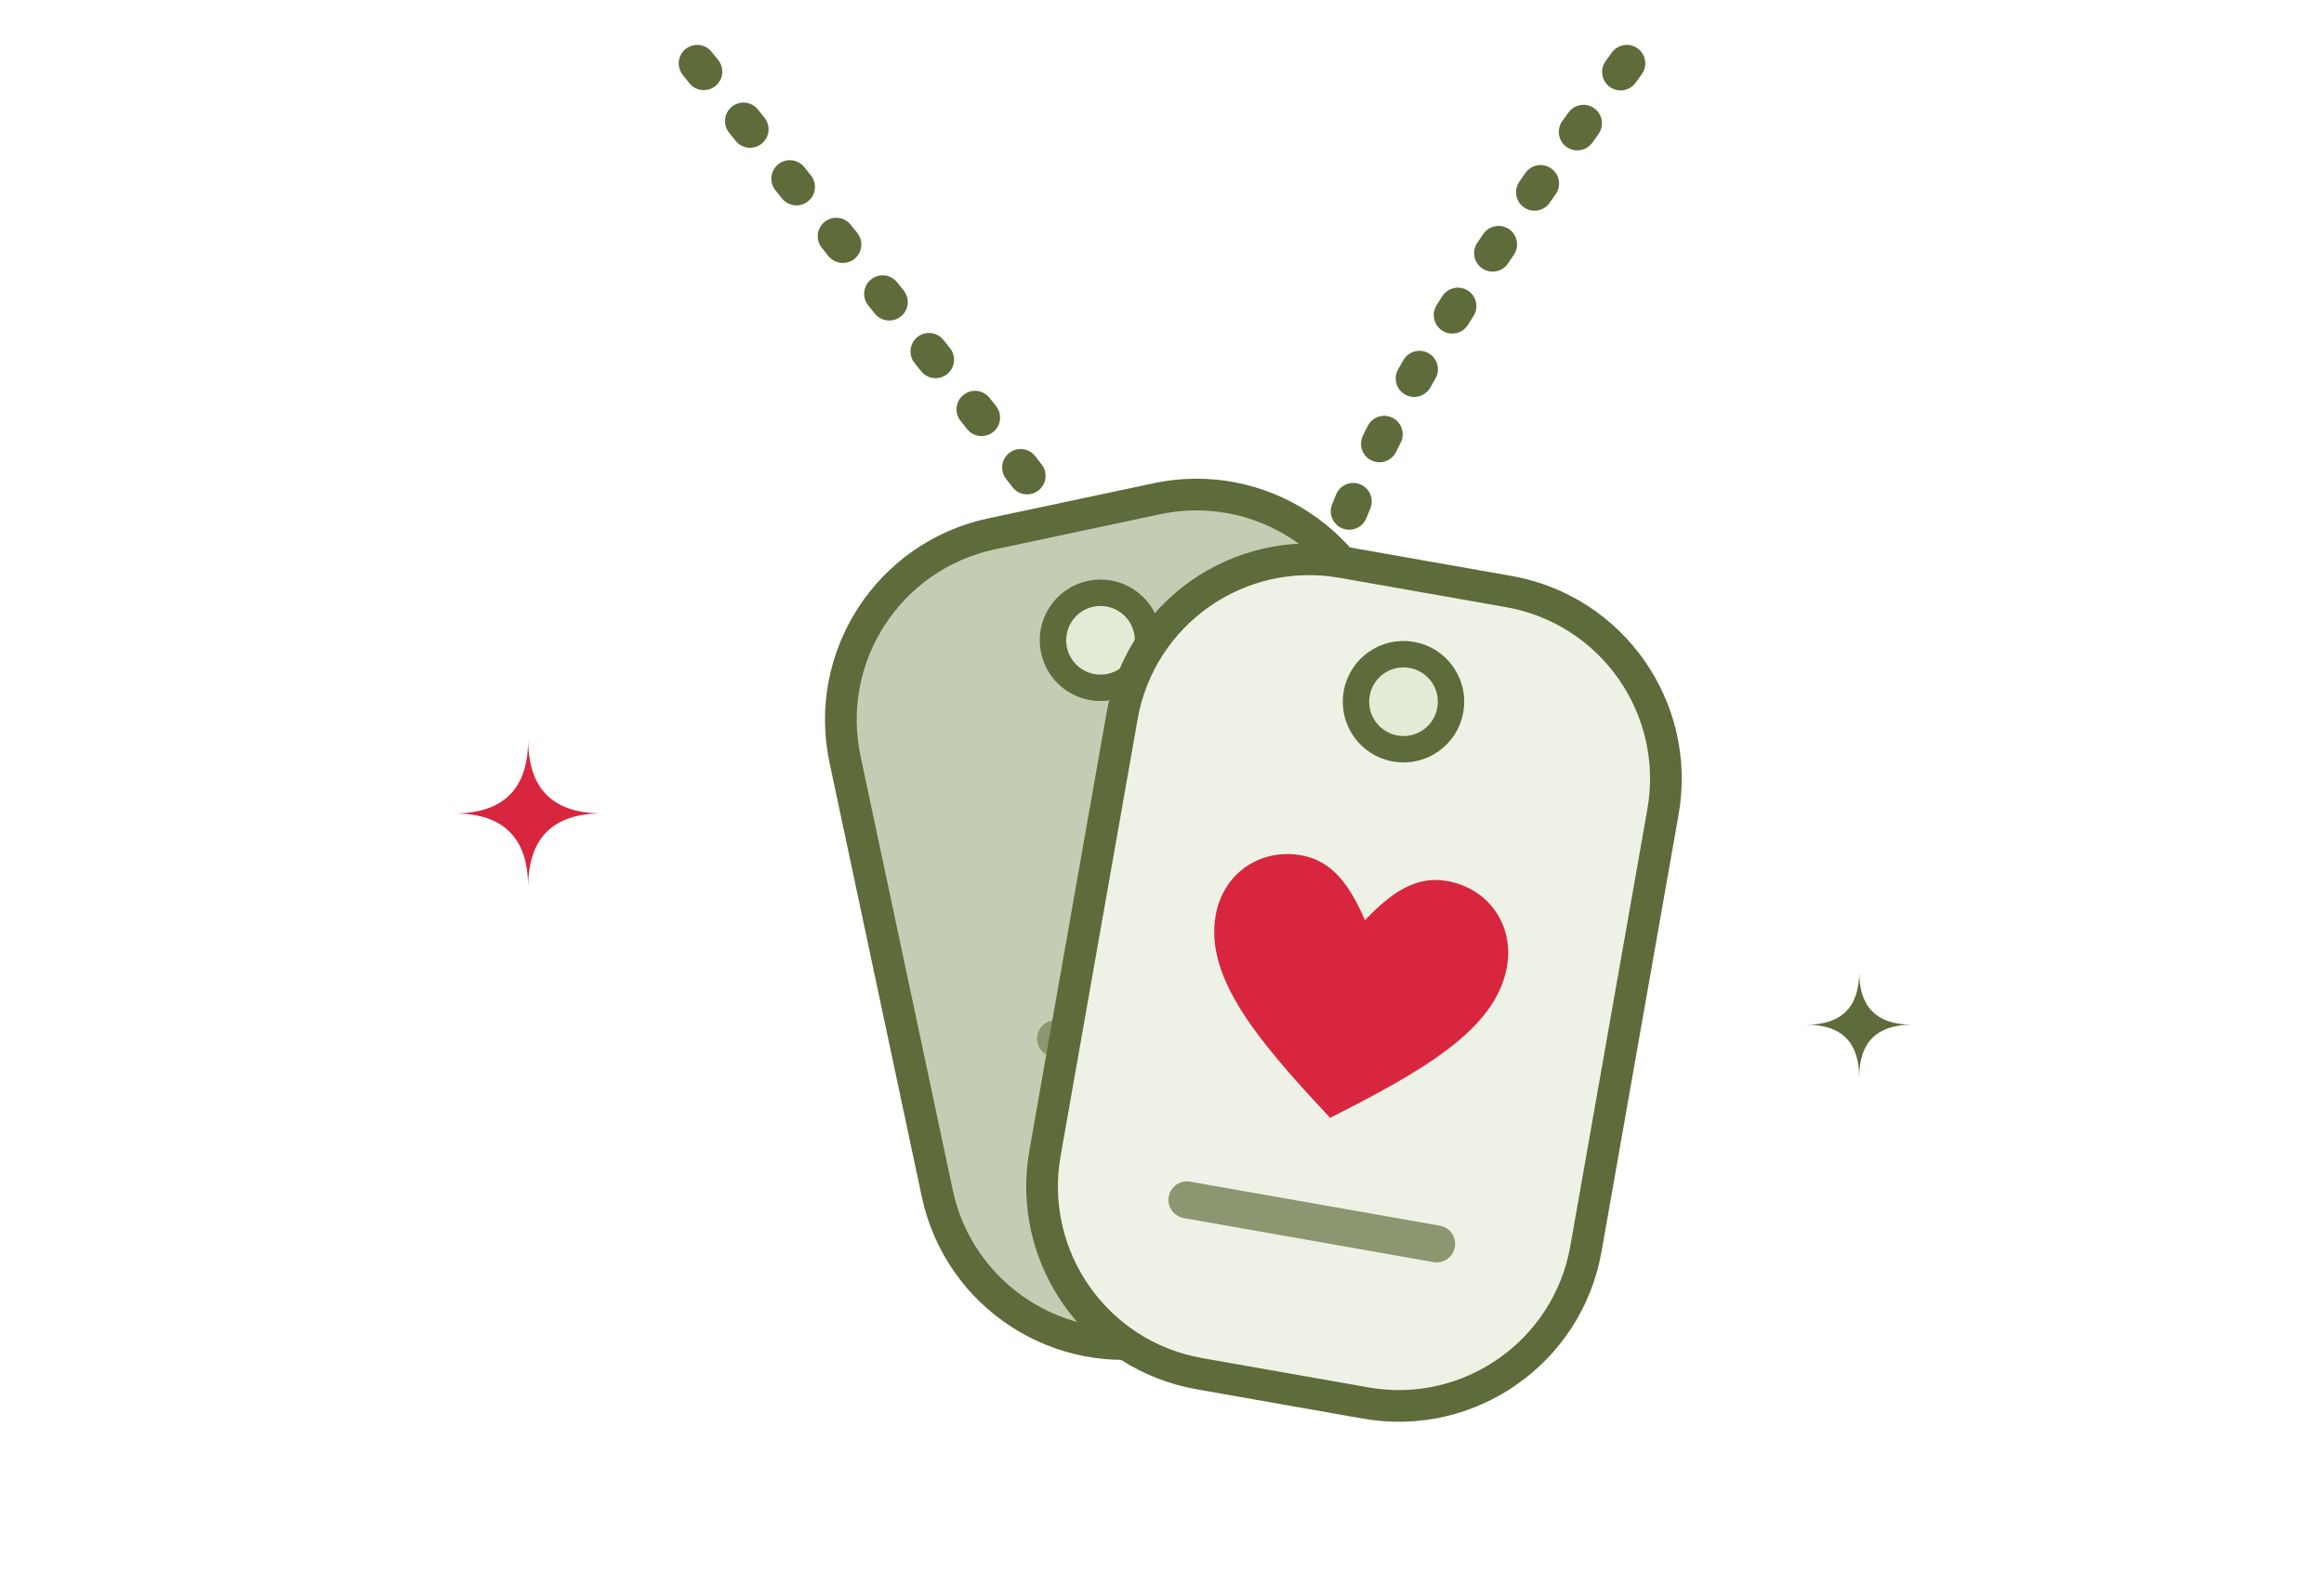
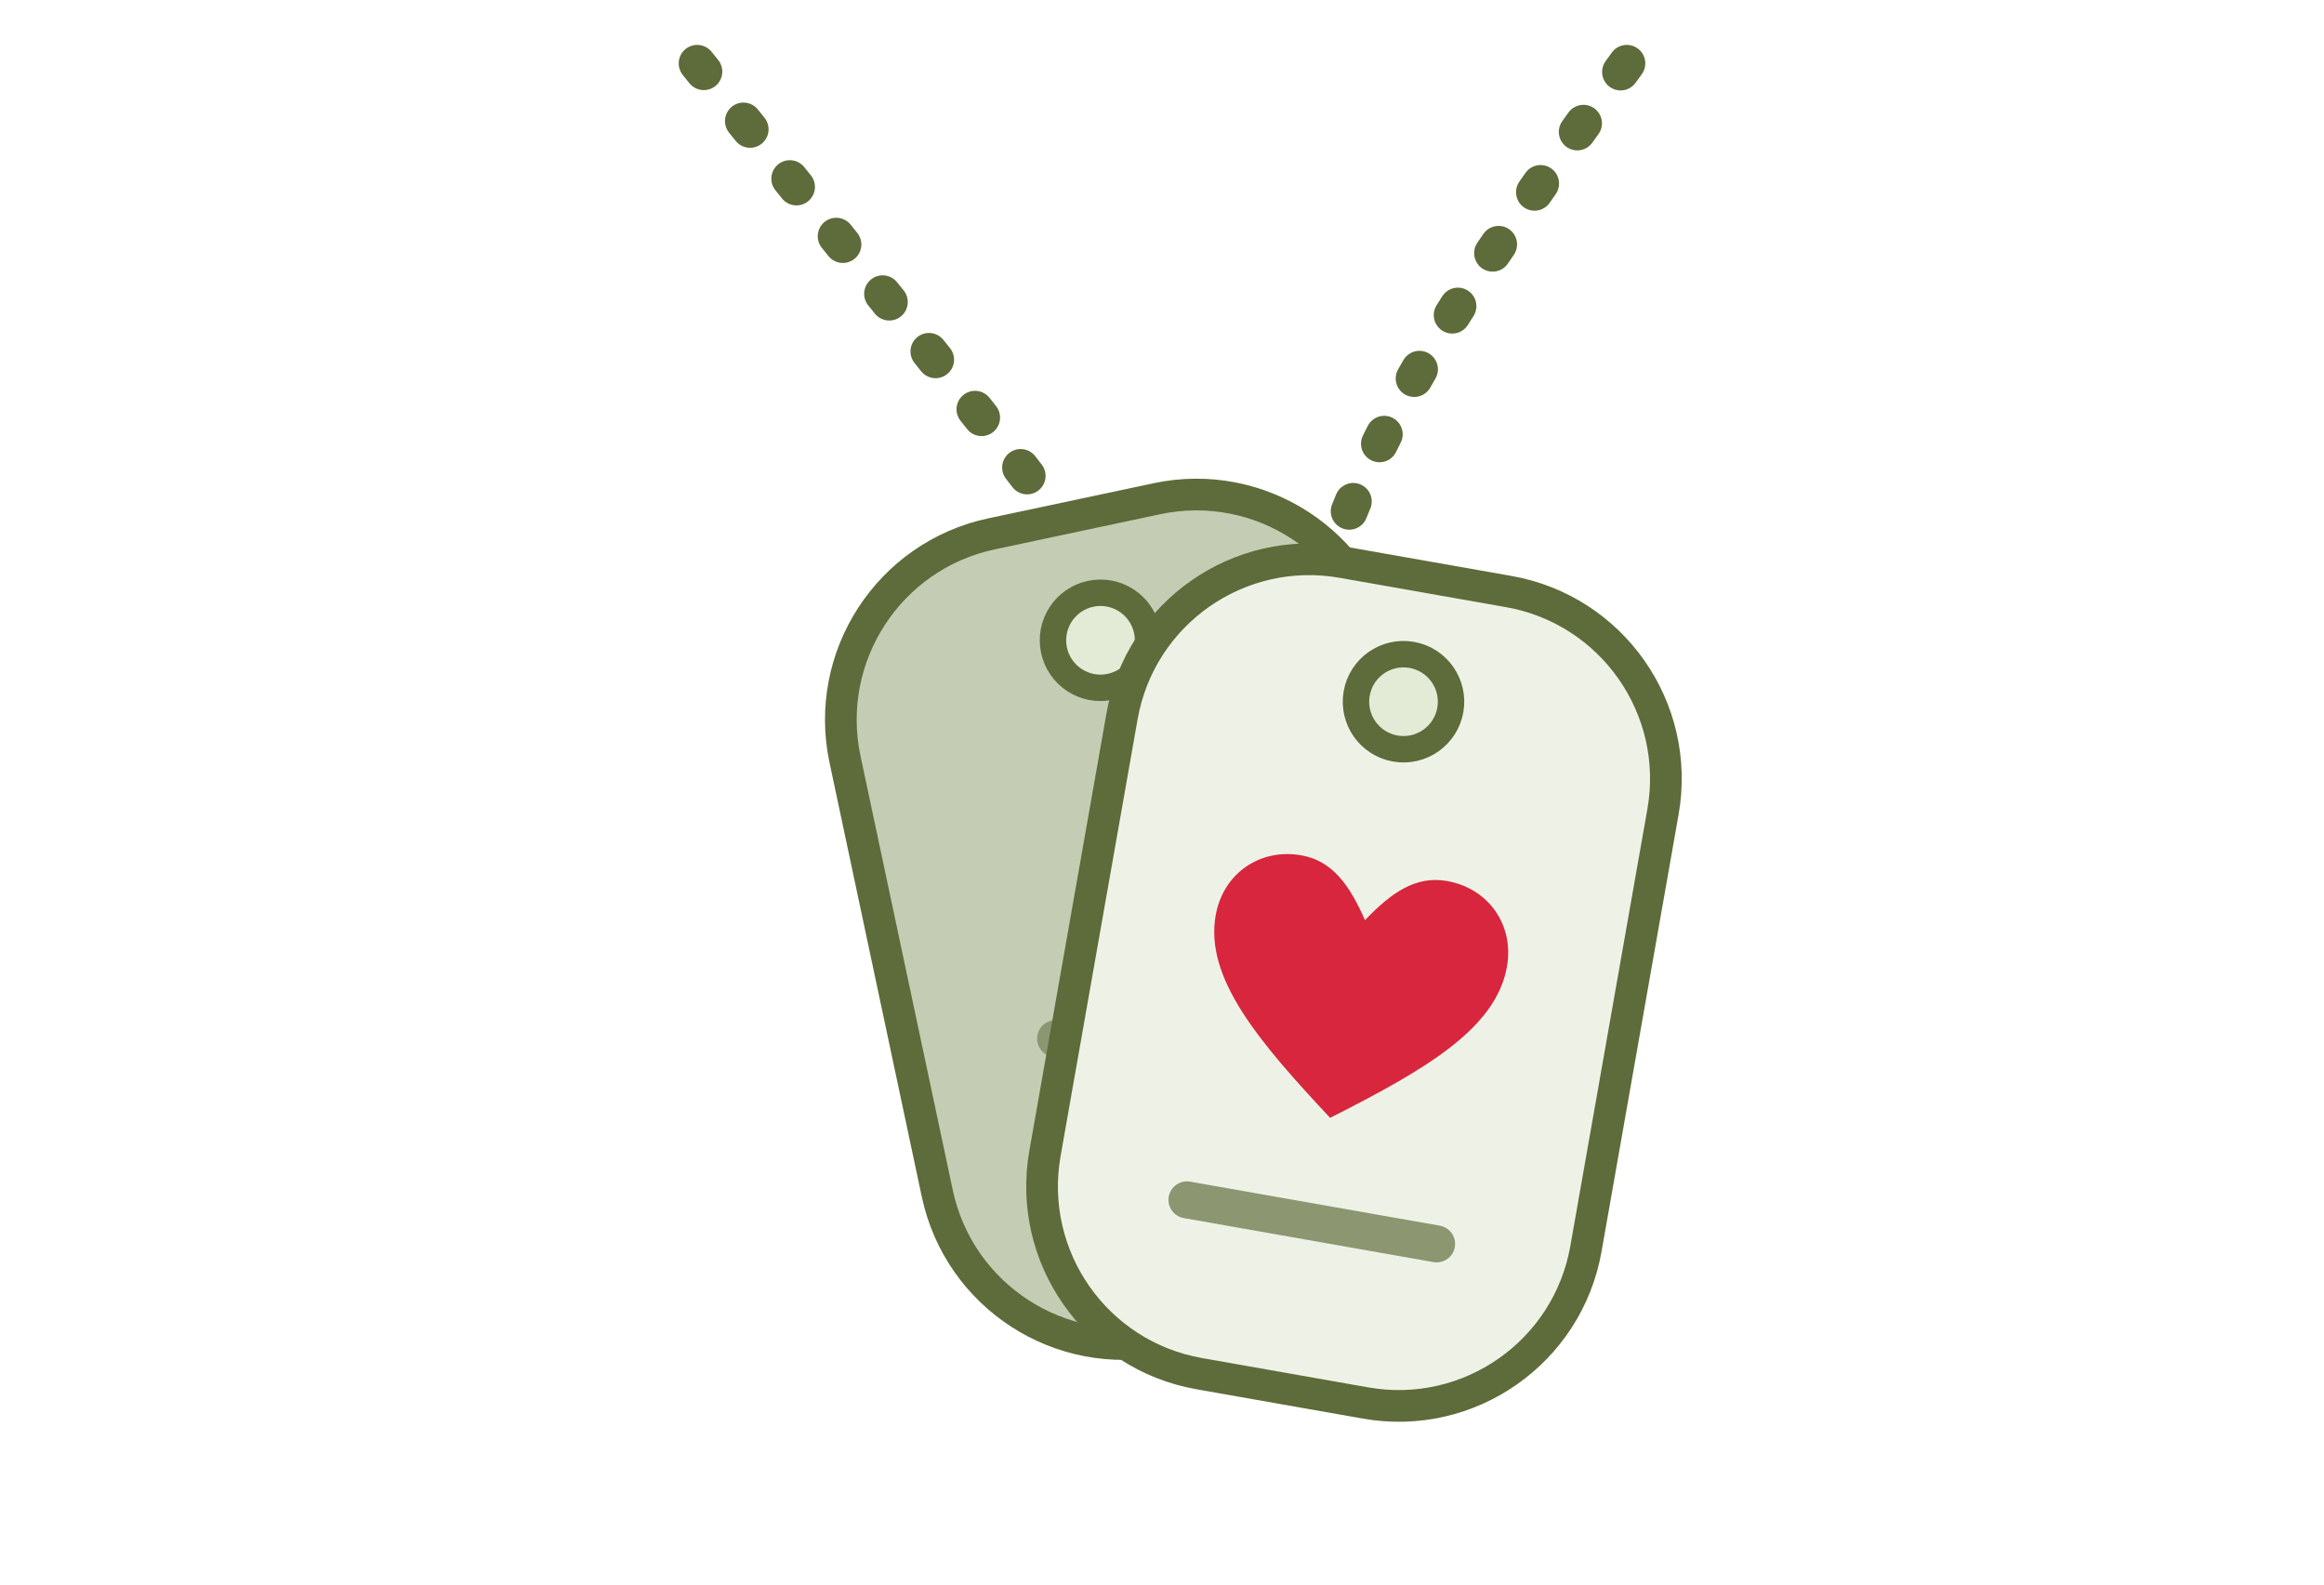
<svg xmlns="http://www.w3.org/2000/svg" viewBox="0 0 220 150">
  <path d="M66 6 C82 26 92 38 101 50 M154 6 C138 28 130 40 125 56" fill="none" stroke="#5E6B3A" stroke-width="3.5" stroke-dasharray="1 6" stroke-linecap="round" />
  <g transform="rotate(-12 110 88)">
    <rect x="84" y="48" width="52" height="78" rx="18" fill="#C5CCB4" stroke="#5E6B3A" stroke-width="3" />
    <circle cx="110" cy="60" r="4.5" fill="#E3EAD5" stroke="#5E6B3A" stroke-width="2.5" />
    <path d="M98 96 H122 M98 106 H116" stroke="#8C9670" stroke-width="3.5" stroke-linecap="round" />
  </g>
  <g transform="rotate(10 128 94)">
    <rect x="102" y="54" width="52" height="78" rx="18" fill="#EEF2E6" stroke="#5E6B3A" stroke-width="3" />
    <circle cx="128" cy="66" r="4.5" fill="#E3EAD5" stroke="#5E6B3A" stroke-width="2.5" />
    <path d="M128 106 C120 100 114 95 114 89 C114 85 117 82 121 82 C124 82 126 84 128 87 C130 84 132 82 135 82 C139 82 142 85 142 89 C142 95 136 100 128 106 Z" fill="#D7263D" />
    <path d="M116 116 H140" stroke="#8C9670" stroke-width="3.5" stroke-linecap="round" />
  </g>
-   <path d="M50 70 Q50 77 57 77 Q50 77 50 84 Q50 77 43 77 Q50 77 50 70 Z" fill="#D7263D" />
-   <path d="M176 92 Q176 97 181 97 Q176 97 176 102 Q176 97 171 97 Q176 97 176 92 Z" fill="#5E6B3A" />
</svg>
